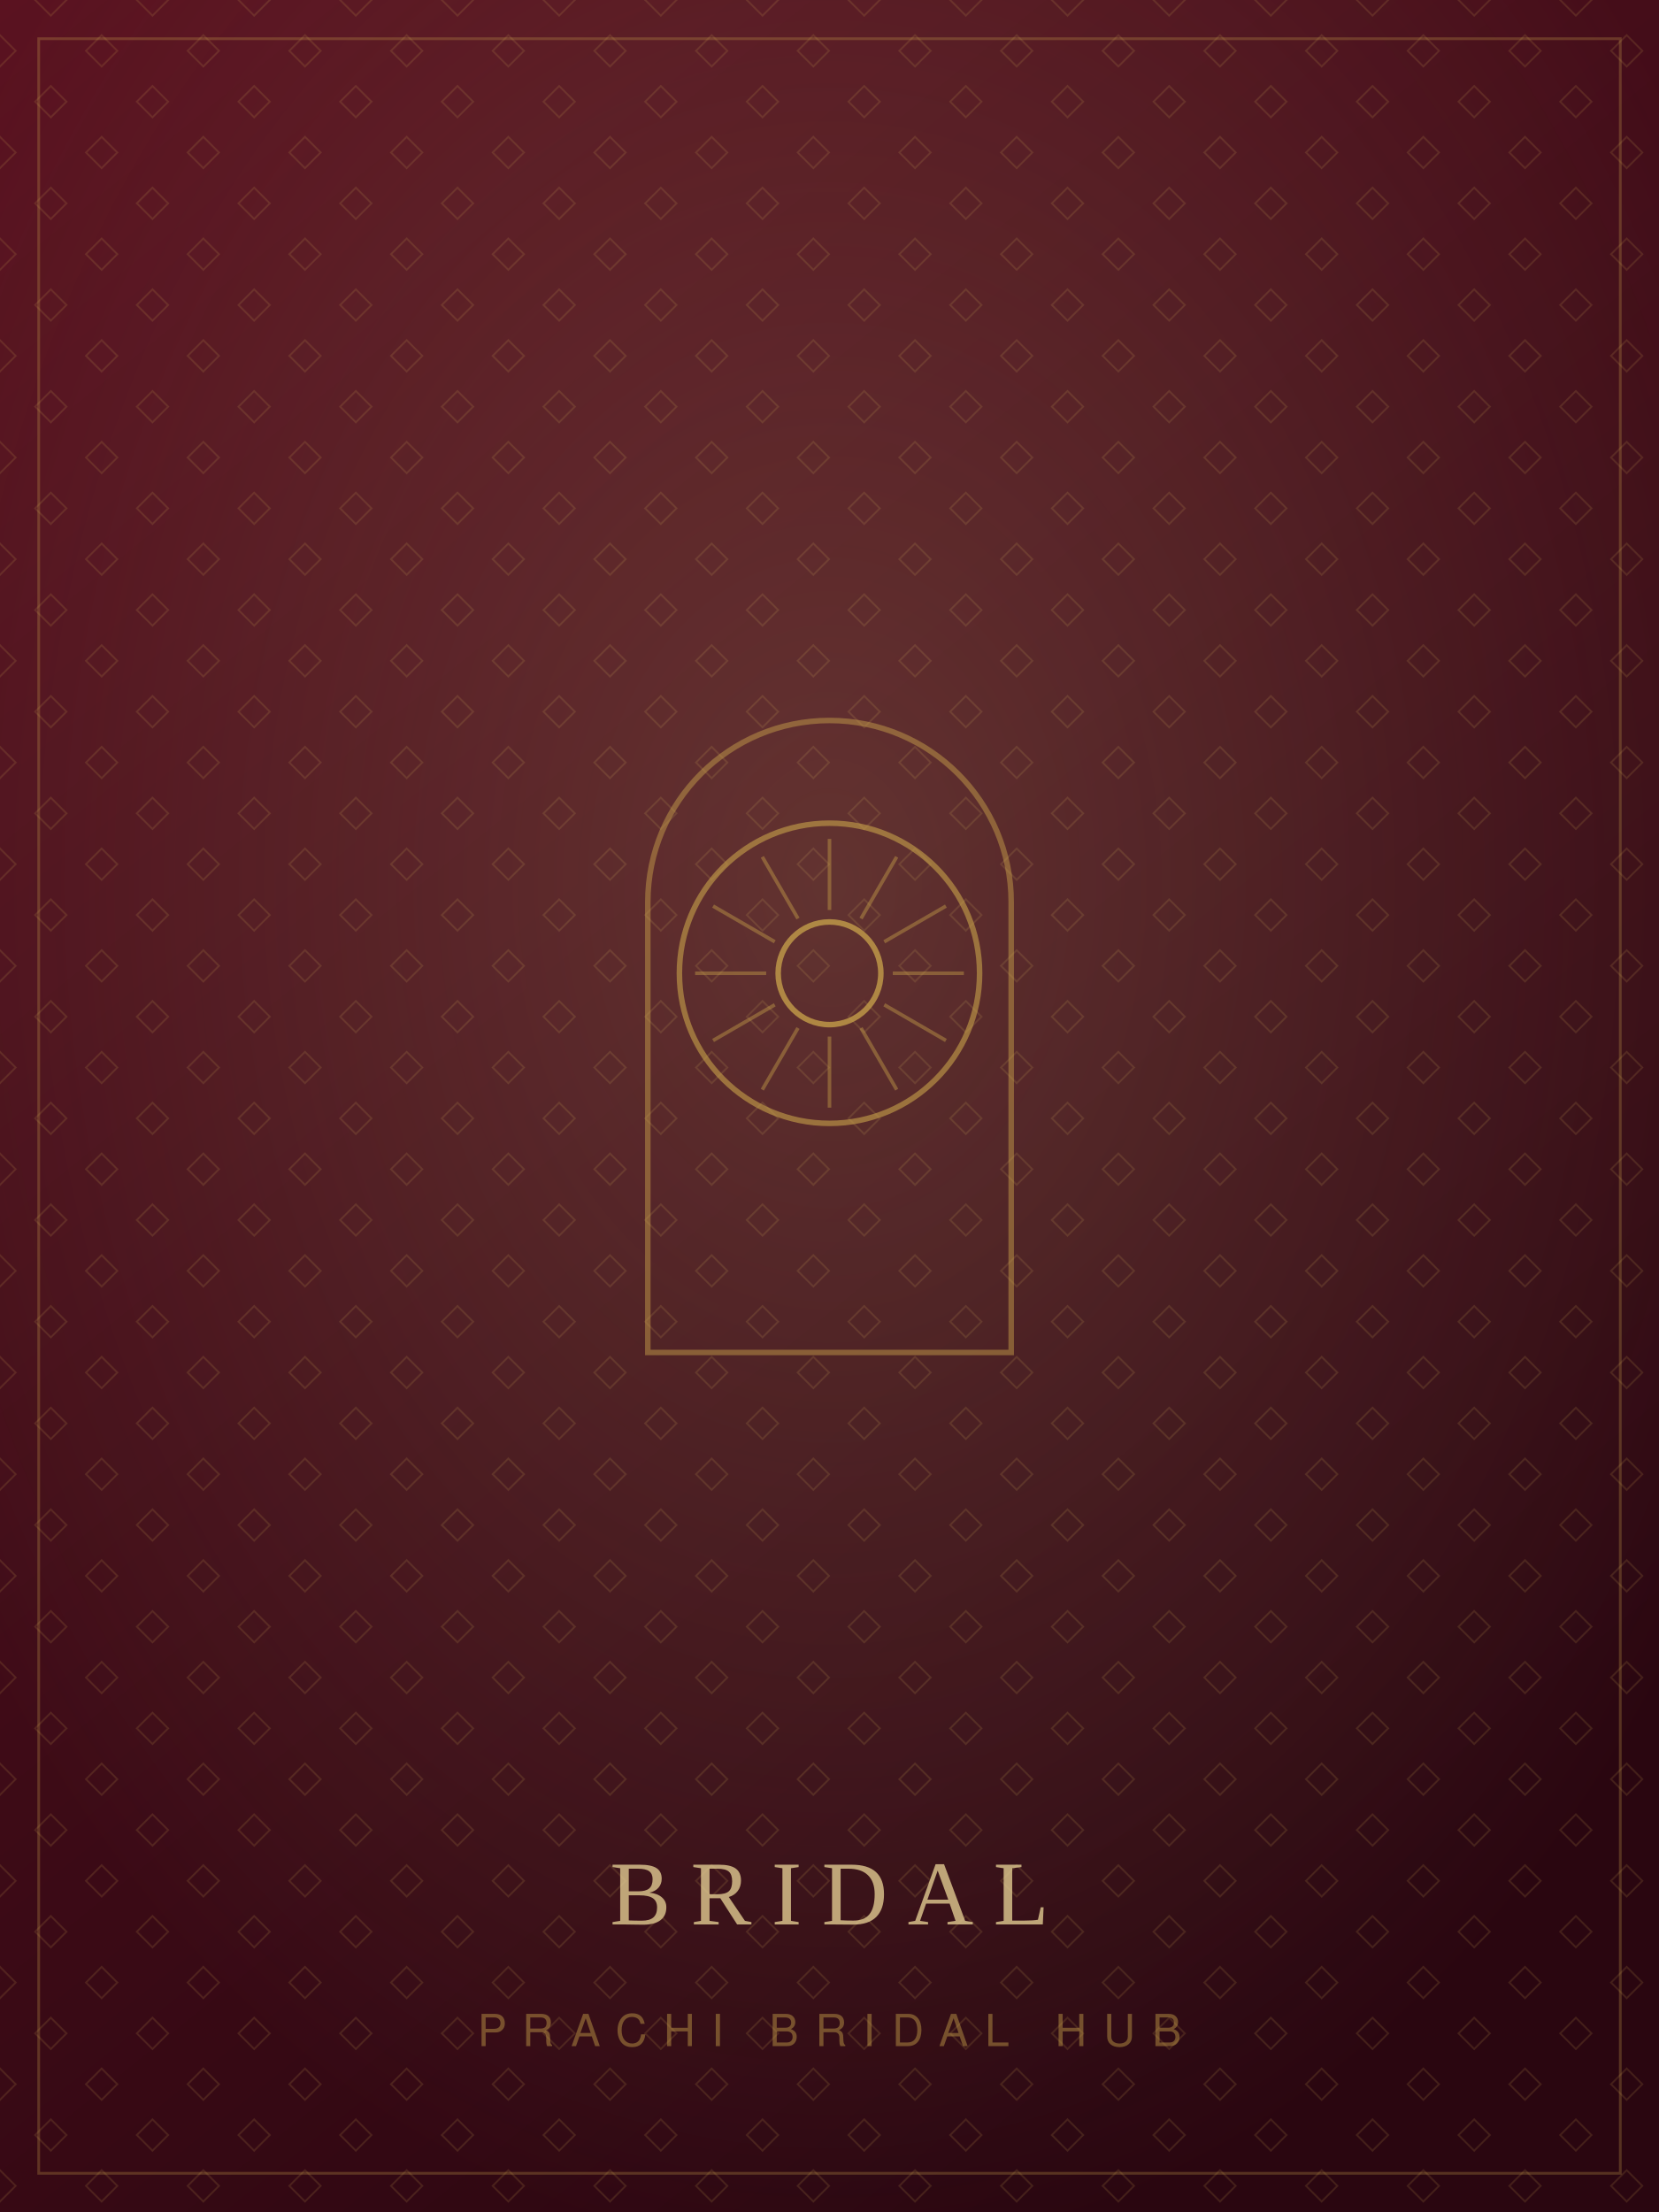
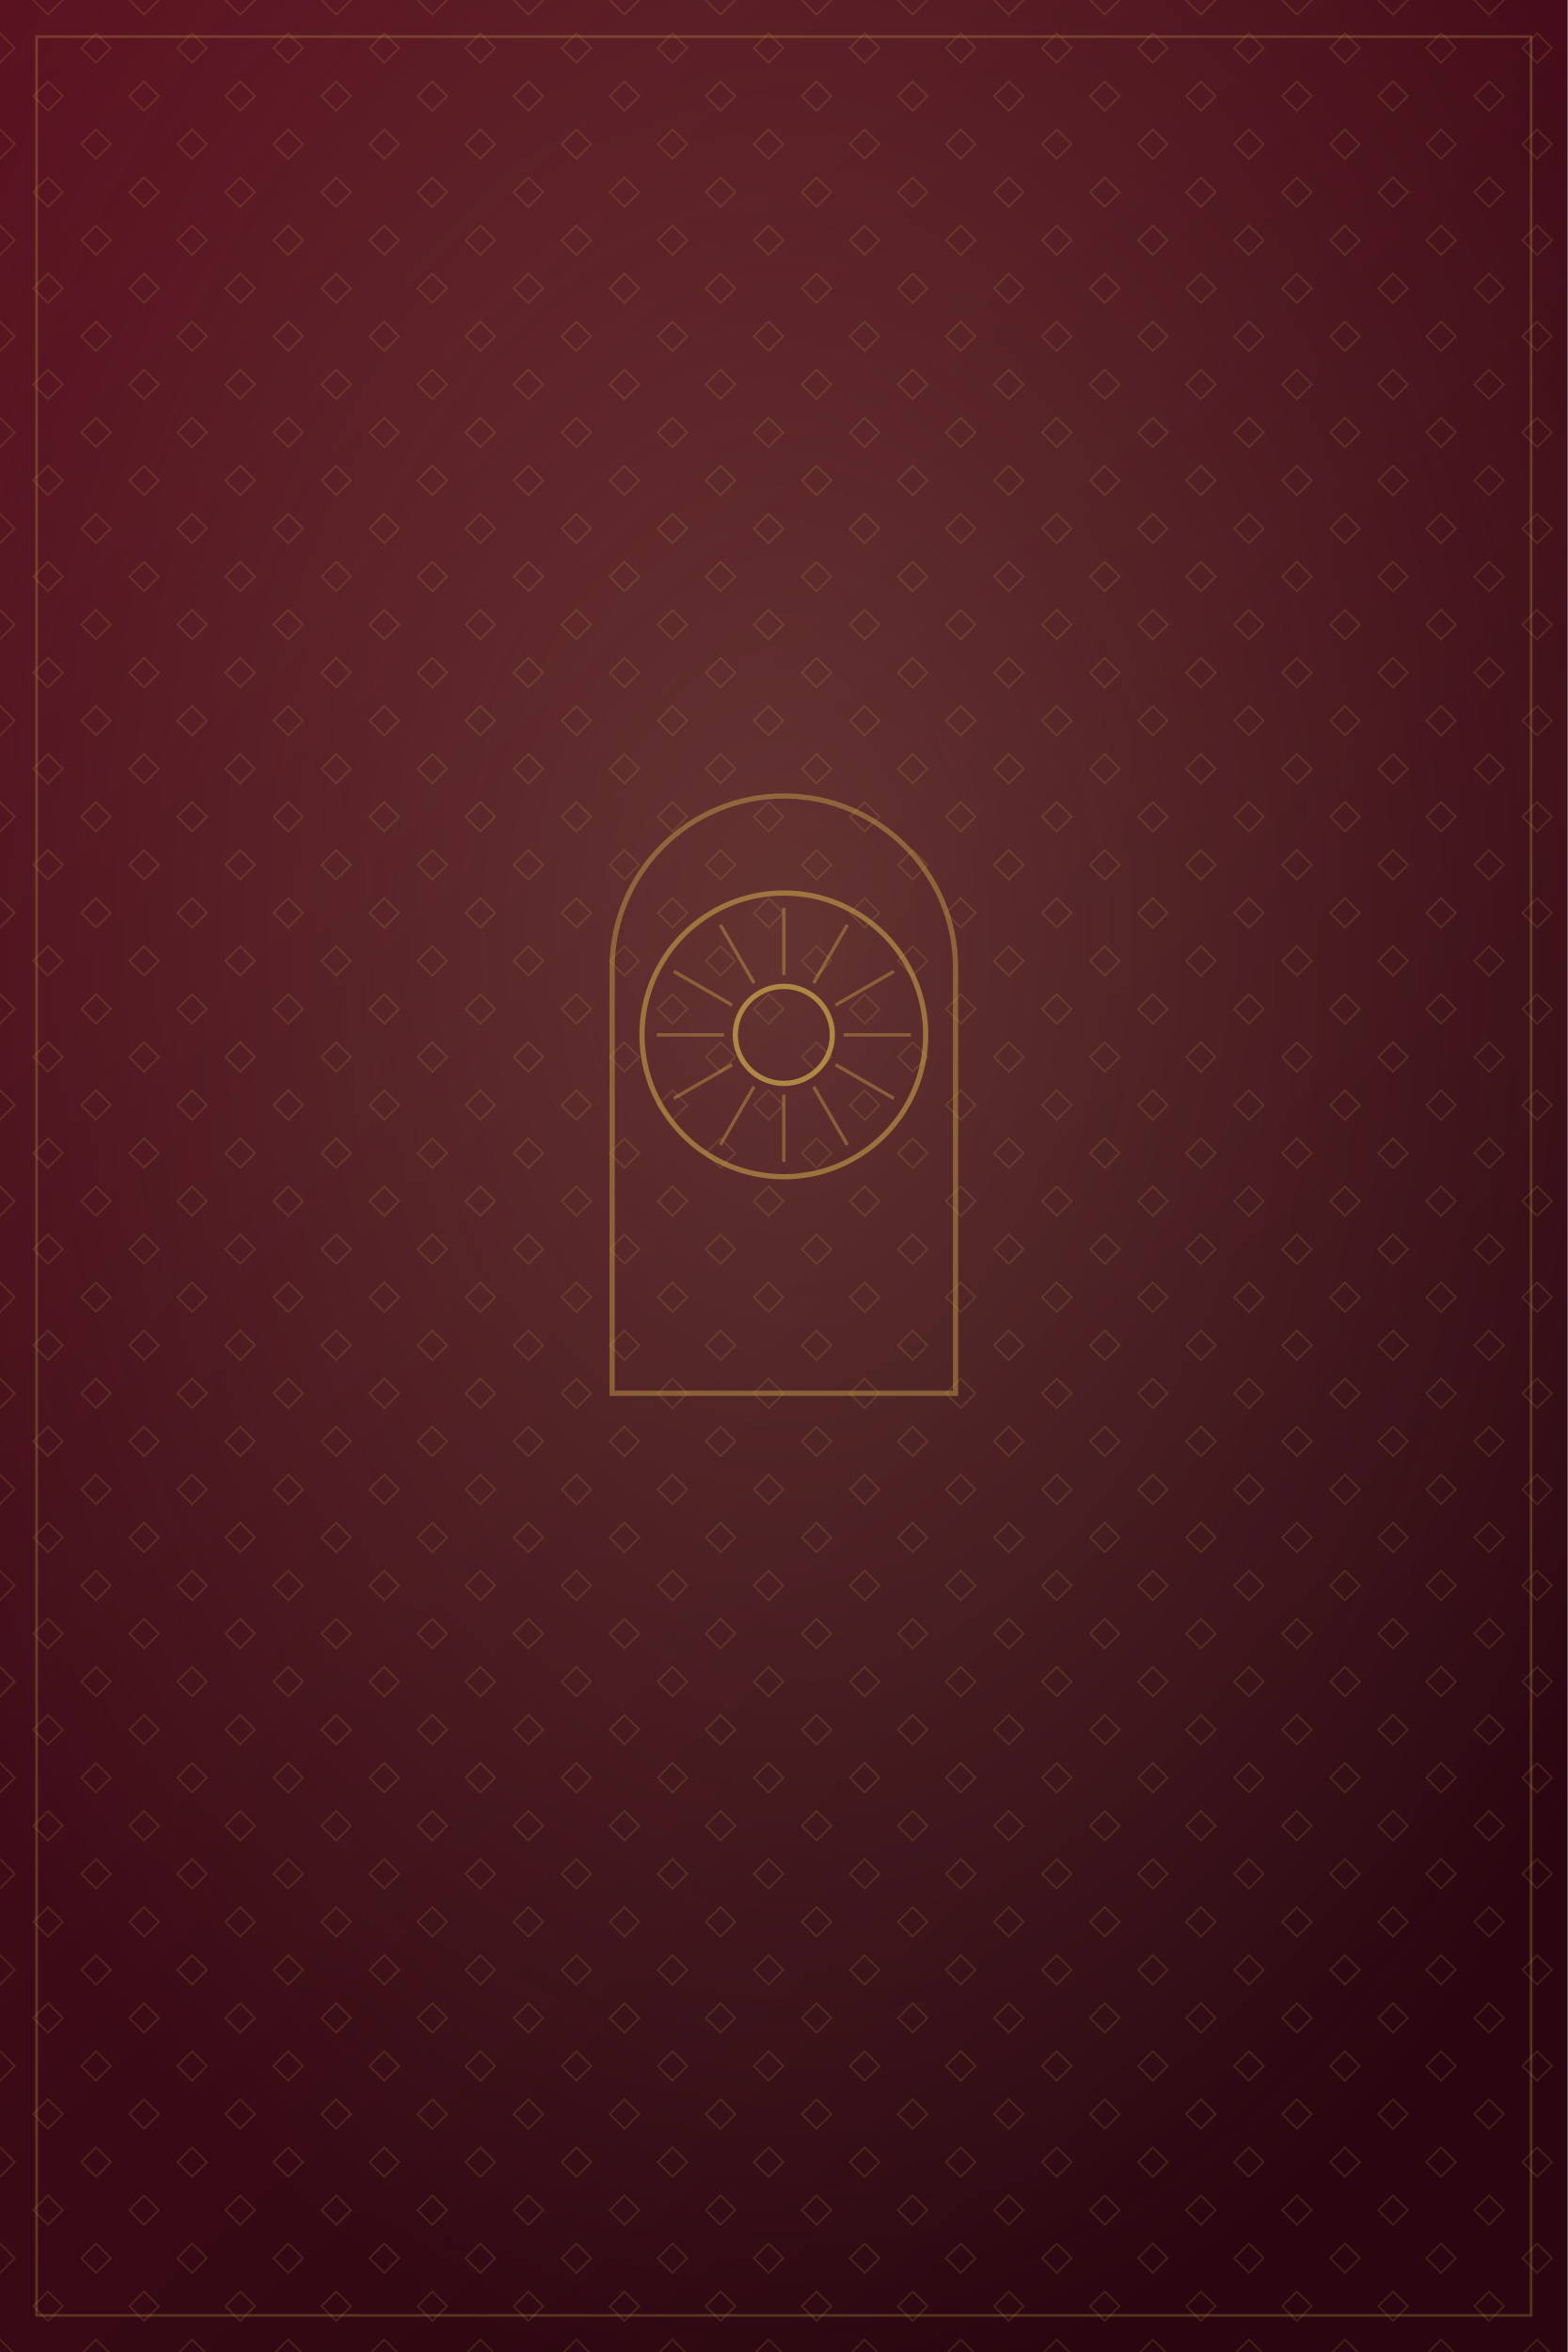
- <svg xmlns="http://www.w3.org/2000/svg" viewBox="0 0 600 800" width="600" height="800" role="img" aria-label="Bridal wear">
+ <svg xmlns="http://www.w3.org/2000/svg" viewBox="0 0 600 900" width="600" height="900" role="img" aria-label="Bridal wear">
  <defs>
    <linearGradient id="bg-bridal" x1="0" y1="0" x2="0.6" y2="1">
      <stop offset="0%" stop-color="#5A1220" />
      <stop offset="100%" stop-color="#2A0610" />
    </linearGradient>
    <radialGradient id="glow-bridal" cx="50%" cy="40%" r="62%">
      <stop offset="0%" stop-color="#E4CE93" stop-opacity="0.20" />
      <stop offset="100%" stop-color="#E4CE93" stop-opacity="0" />
    </radialGradient>
    <pattern id="jaali-bridal" width="26" height="26" patternUnits="userSpaceOnUse" patternTransform="rotate(45)">
      <rect width="26" height="26" fill="none" />
      <rect x="9" y="9" width="8" height="8" fill="none" stroke="#C8A24A" stroke-width="0.7" opacity="0.16" />
    </pattern>
  </defs>
-   <rect width="600" height="800" fill="url(#bg-bridal)" />
-   <rect width="600" height="800" fill="url(#jaali-bridal)" />
-   <rect width="600" height="800" fill="url(#glow-bridal)" />
+   <rect width="600" height="900" fill="url(#bg-bridal)" />
+   <rect width="600" height="900" fill="url(#jaali-bridal)" />
+   <rect width="600" height="900" fill="url(#glow-bridal)" />
  <g stroke="#C8A24A" fill="none" stroke-width="2.00" opacity="0.85">
-     <path d="M 234.286 489.143              L 234.286 326.286              A 65.714 65.714 0 0 1 365.714 326.286              L 365.714 489.143 Z" opacity="0.55" />
-     <circle cx="300" cy="352" r="54.286" opacity="0.7" />
-     <circle cx="300" cy="352" r="18.571" opacity="0.9" />
+     <path d="M 234.286 533.143              L 234.286 370.286              A 65.714 65.714 0 0 1 365.714 370.286              L 365.714 533.143 Z" opacity="0.55" />
+     <circle cx="300" cy="396" r="54.286" opacity="0.7" />
+     <circle cx="300" cy="396" r="18.571" opacity="0.9" />
    <g opacity="0.5" stroke-width="1.29">
-       <line x1="322.9" y1="352.0" x2="348.6" y2="352.0" />
-       <line x1="319.8" y1="363.4" x2="342.1" y2="376.3" />
-       <line x1="311.4" y1="371.8" x2="324.3" y2="394.1" />
-       <line x1="300.0" y1="374.9" x2="300.0" y2="400.6" />
-       <line x1="288.6" y1="371.8" x2="275.7" y2="394.1" />
-       <line x1="280.2" y1="363.4" x2="257.9" y2="376.3" />
-       <line x1="277.1" y1="352.0" x2="251.4" y2="352.0" />
-       <line x1="280.2" y1="340.6" x2="257.9" y2="327.7" />
-       <line x1="288.6" y1="332.2" x2="275.7" y2="309.9" />
-       <line x1="300.0" y1="329.1" x2="300.0" y2="303.4" />
-       <line x1="311.4" y1="332.2" x2="324.3" y2="309.9" />
-       <line x1="319.8" y1="340.6" x2="342.1" y2="327.7" />
+       <line x1="322.9" y1="396.0" x2="348.6" y2="396.0" />
+       <line x1="319.8" y1="407.4" x2="342.1" y2="420.3" />
+       <line x1="311.4" y1="415.8" x2="324.3" y2="438.1" />
+       <line x1="300.0" y1="418.9" x2="300.0" y2="444.6" />
+       <line x1="288.6" y1="415.8" x2="275.7" y2="438.1" />
+       <line x1="280.2" y1="407.4" x2="257.9" y2="420.3" />
+       <line x1="277.1" y1="396.0" x2="251.4" y2="396.0" />
+       <line x1="280.2" y1="384.6" x2="257.9" y2="371.7" />
+       <line x1="288.6" y1="376.2" x2="275.7" y2="353.9" />
+       <line x1="300.0" y1="373.1" x2="300.0" y2="347.4" />
+       <line x1="311.4" y1="376.2" x2="324.3" y2="353.9" />
+       <line x1="319.8" y1="384.6" x2="342.1" y2="371.7" />
    </g>
  </g>
-   <rect x="14" y="14" width="572" height="772" fill="none" stroke="#C8A24A" stroke-width="1" opacity="0.28" />
-   <text x="300" y="696" fill="#E4CE93" opacity="0.78" font-family="Georgia, 'Times New Roman', serif" font-size="33" letter-spacing="7.2" text-anchor="middle">BRIDAL</text>
-   <text x="300" y="740" fill="#C8A24A" opacity="0.45" font-family="Helvetica, Arial, sans-serif" font-size="16" letter-spacing="6.0" text-anchor="middle">PRACHI BRIDAL HUB</text>
+   <rect x="14" y="14" width="572" height="872" fill="none" stroke="#C8A24A" stroke-width="1" opacity="0.28" />
</svg>
